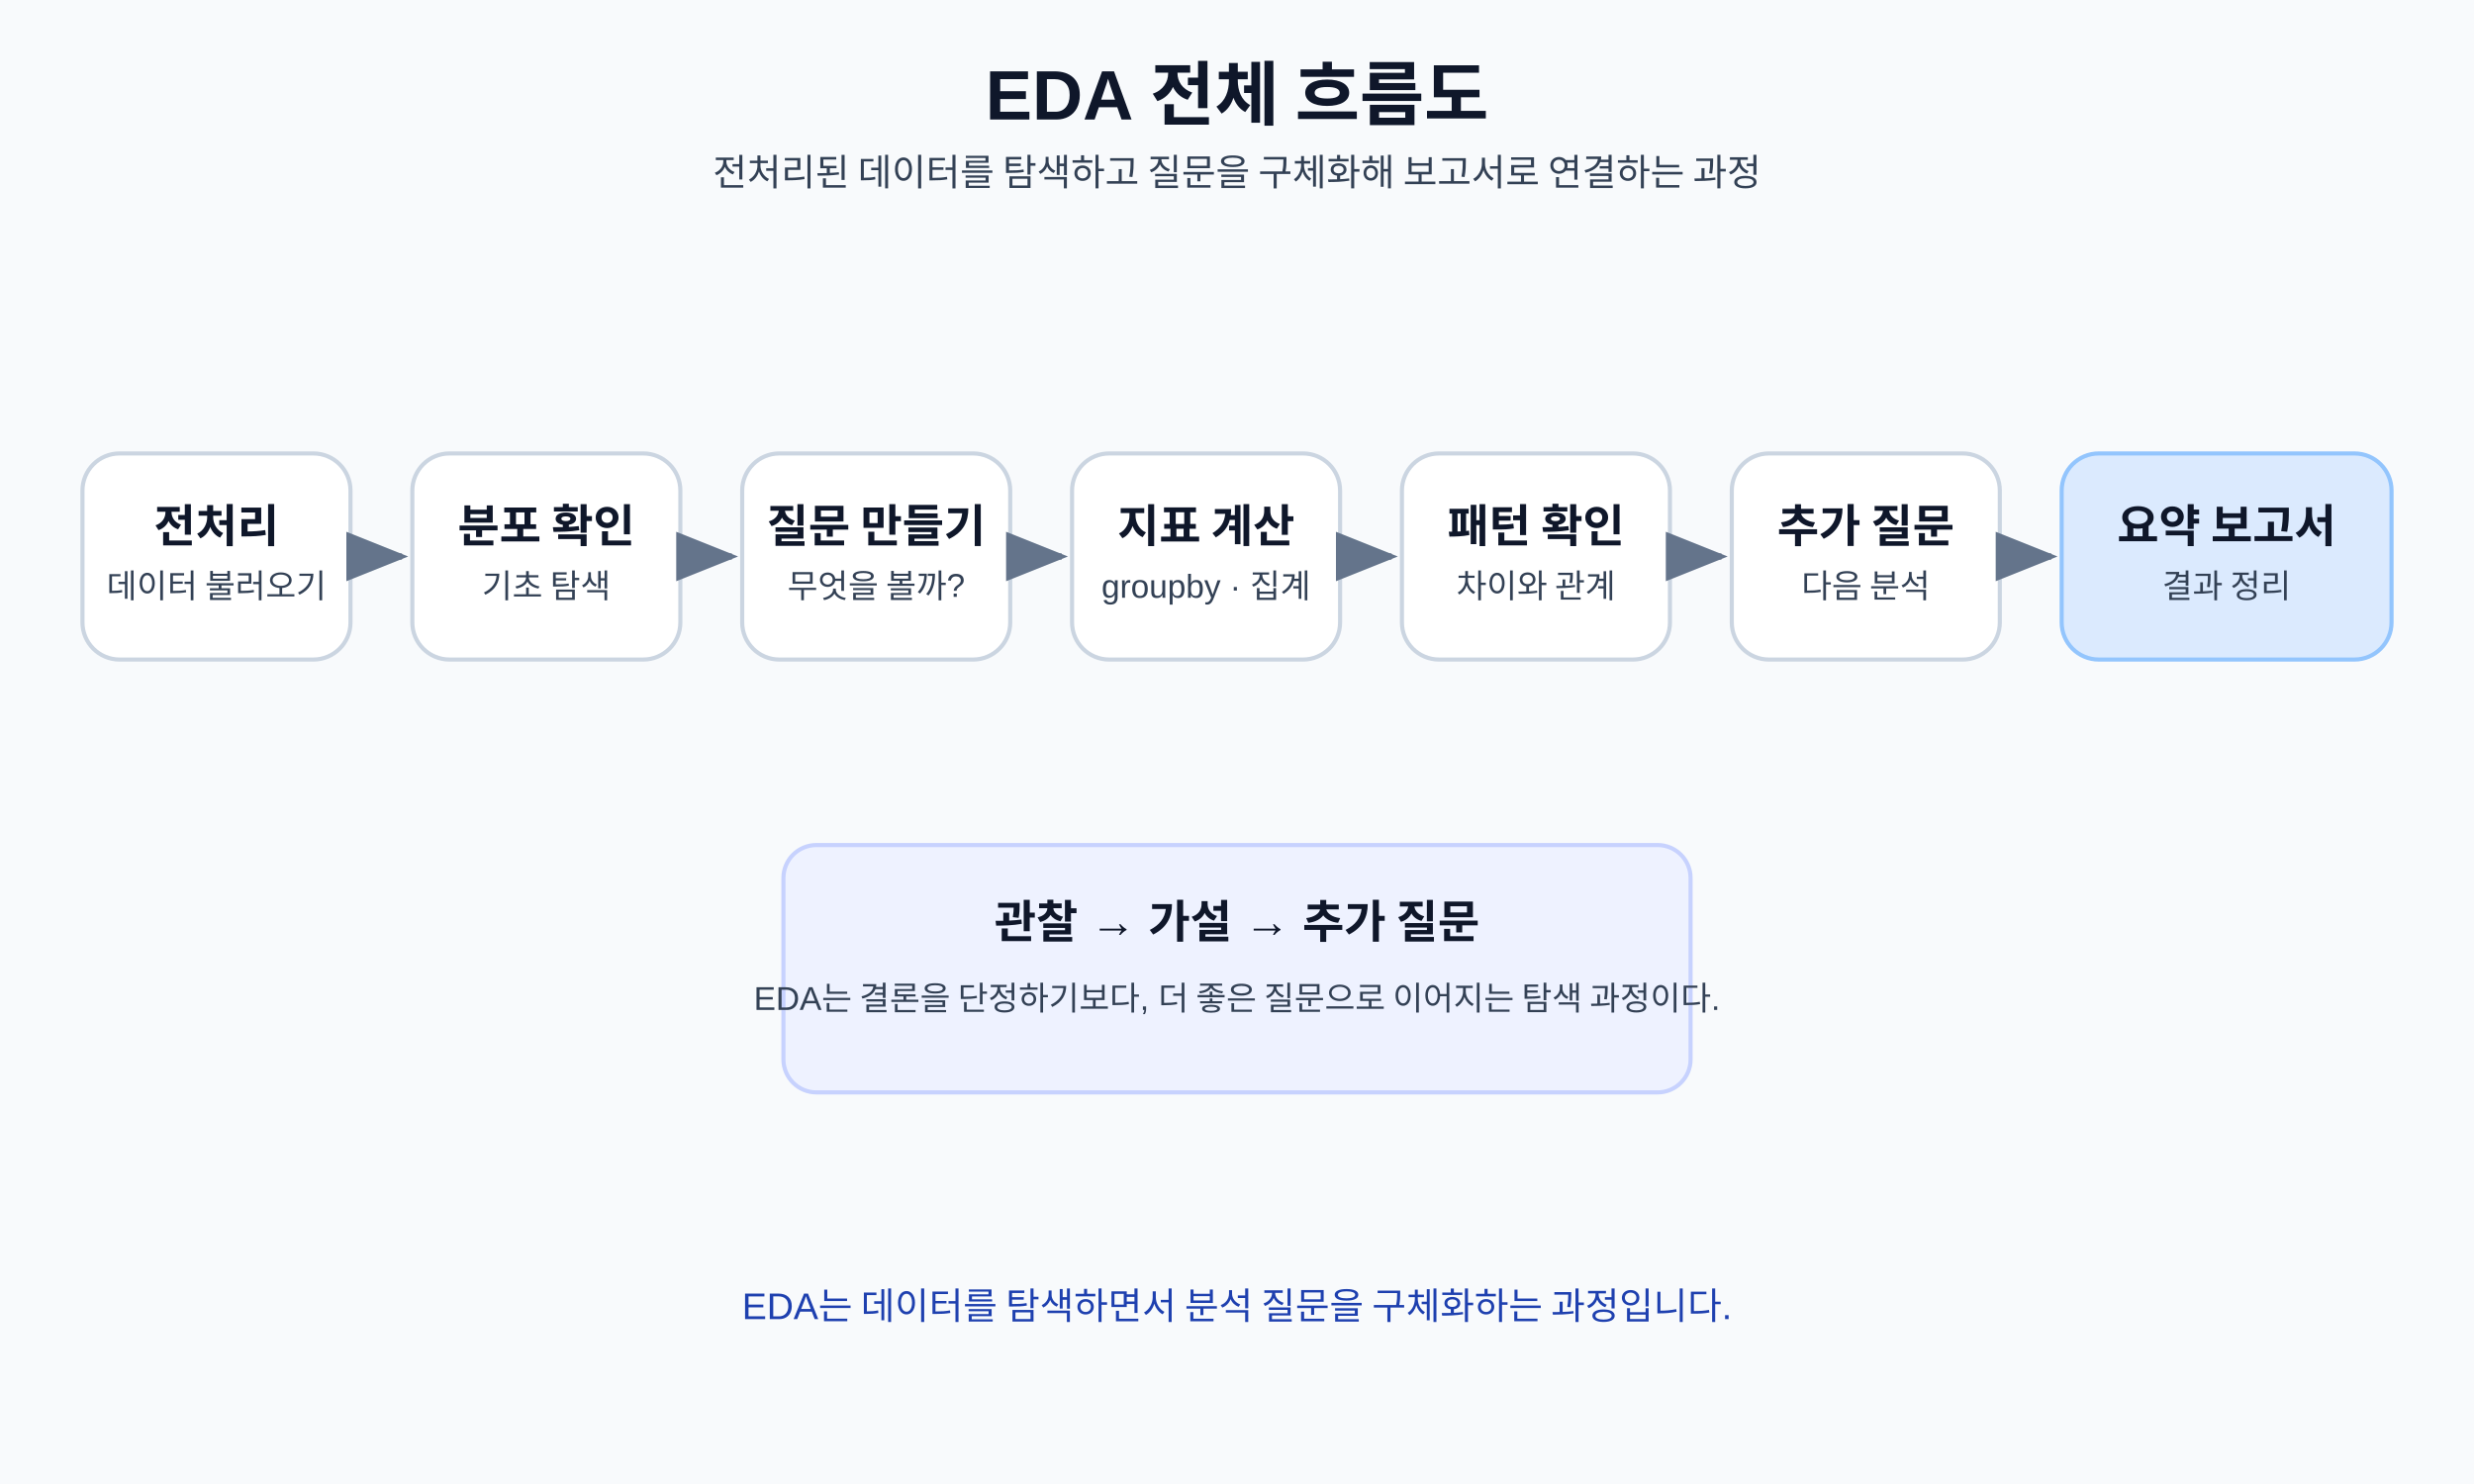
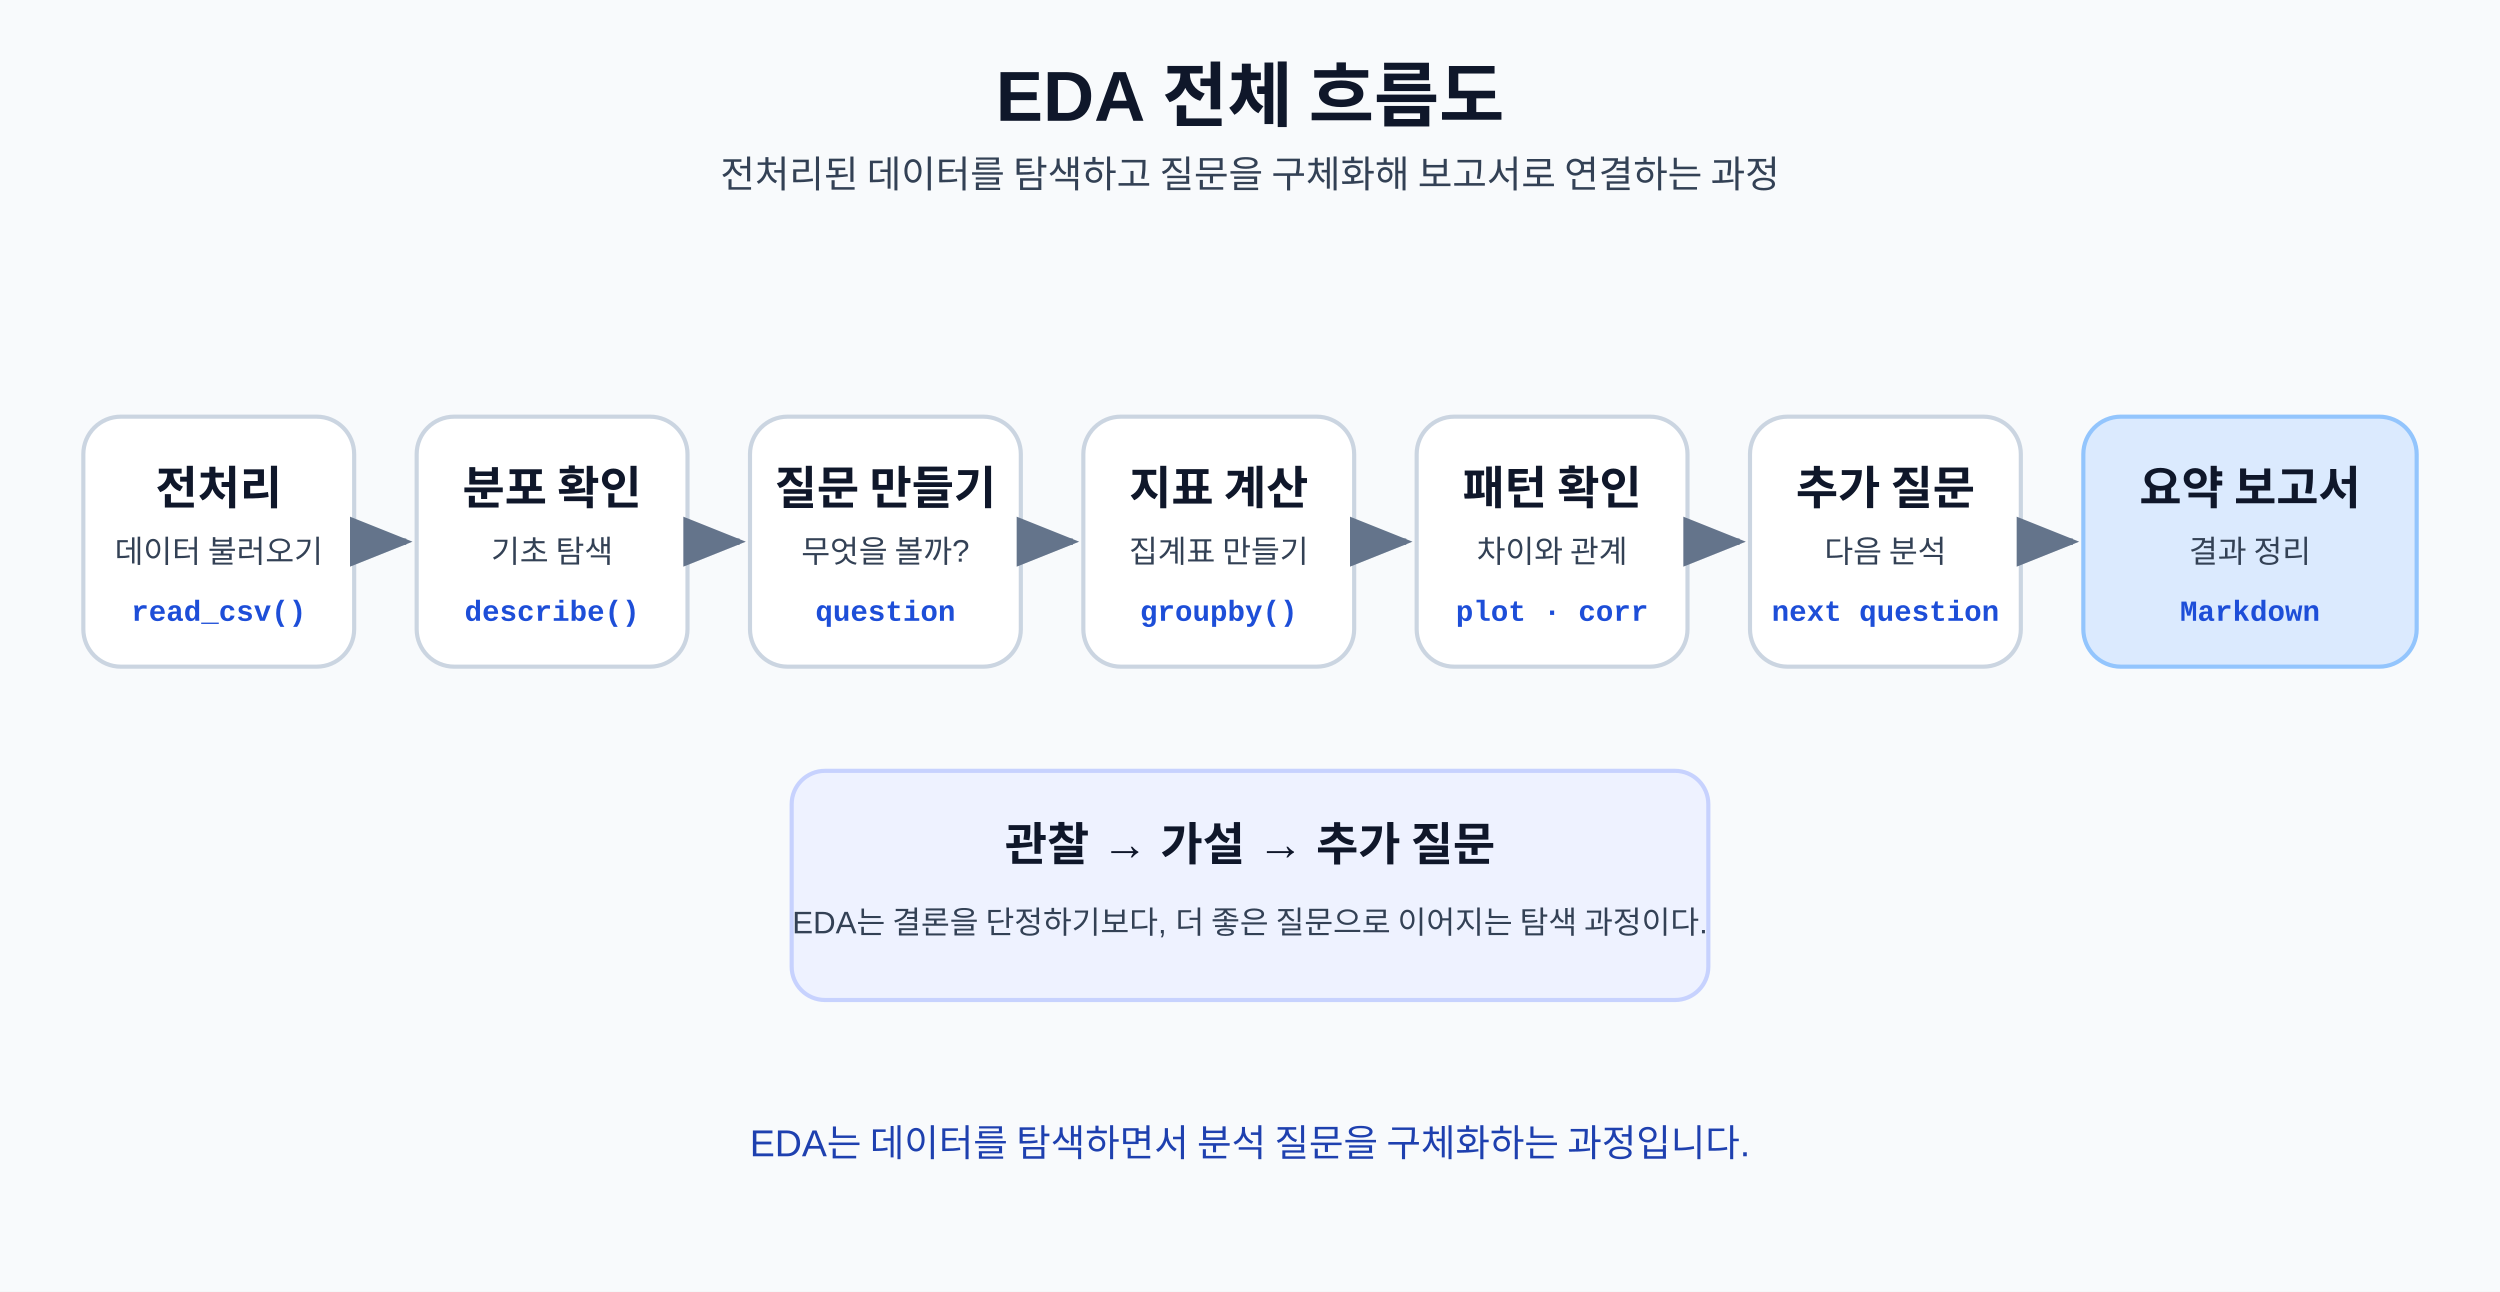
- <svg xmlns="http://www.w3.org/2000/svg" width="1200" height="720" viewBox="0 0 1200 720">
+ <svg xmlns="http://www.w3.org/2000/svg" width="1200" height="620" viewBox="0 0 1200 620">
  <defs>
    <style>
-       .bg{fill:#f8fafc}.title{font:700 34px Arial,'Noto Sans KR','Malgun Gothic',sans-serif;fill:#0f172a}.sub{font:500 18px Arial,'Noto Sans KR','Malgun Gothic',sans-serif;fill:#334155}.box{fill:#fff;stroke:#cbd5e1;stroke-width:2;rx:18;ry:18}.accent{fill:#dbeafe;stroke:#93c5fd;stroke-width:2;rx:18;ry:18}.note{fill:#eef2ff;stroke:#c7d2fe;stroke-width:2;rx:16;ry:16}.txt{font:700 22px Arial,'Noto Sans KR','Malgun Gothic',sans-serif;fill:#0f172a}.small{font:500 16px Arial,'Noto Sans KR','Malgun Gothic',sans-serif;fill:#334155}.caption{font:500 18px Arial,'Noto Sans KR','Malgun Gothic',sans-serif;fill:#1e40af}.arrow{stroke:#64748b;stroke-width:3;fill:none;marker-end:url(#a)}
+       .bg{fill:#f8fafc}.title{font:700 34px Arial,'Noto Sans KR','Malgun Gothic',sans-serif;fill:#0f172a}.sub{font:500 18px Arial,'Noto Sans KR','Malgun Gothic',sans-serif;fill:#334155}.box{fill:#fff;stroke:#cbd5e1;stroke-width:2;rx:18;ry:18}.accent{fill:#dbeafe;stroke:#93c5fd;stroke-width:2;rx:18;ry:18}.note{fill:#eef2ff;stroke:#c7d2fe;stroke-width:2;rx:16;ry:16}.txt{font:700 22px Arial,'Noto Sans KR','Malgun Gothic',sans-serif;fill:#0f172a}.small{font:500 15px Arial,'Noto Sans KR','Malgun Gothic',sans-serif;fill:#334155}.method{font:700 14px Consolas,'Courier New',monospace;fill:#1d4ed8}.caption{font:500 18px Arial,'Noto Sans KR','Malgun Gothic',sans-serif;fill:#1e40af}.arrow{stroke:#64748b;stroke-width:3;fill:none;marker-end:url(#a)}
    </style>
    <marker id="a" markerWidth="10" markerHeight="8" refX="9" refY="4" orient="auto">
      <polygon points="0 0,10 4,0 8" fill="#64748b" />
    </marker>
  </defs>
-   <rect class="bg" width="1200" height="720" />
+   <rect class="bg" width="1200" height="620" />
  <text x="600" y="58" text-anchor="middle" class="title">EDA 전체 흐름도</text>
  <text x="600" y="90" text-anchor="middle" class="sub">전처리된 데이터를 탐색하고 질문을 구체화해 보고서로 연결하는 과정</text>
-   <rect x="40" y="220" width="130" height="100" class="box" />
-   <text x="105" y="263" text-anchor="middle" class="txt">전처리</text>
-   <text x="105" y="290" text-anchor="middle" class="small">데이터 불러오기</text>
-   <rect x="200" y="220" width="130" height="100" class="box" />
-   <text x="265" y="263" text-anchor="middle" class="txt">분포 확인</text>
-   <text x="265" y="290" text-anchor="middle" class="small">기초 탐색</text>
-   <rect x="360" y="220" width="130" height="100" class="box" />
-   <text x="425" y="263" text-anchor="middle" class="txt">질문 만들기</text>
-   <text x="425" y="290" text-anchor="middle" class="small">무엇을 볼까?</text>
-   <rect x="520" y="220" width="130" height="100" class="box" />
-   <text x="585" y="263" text-anchor="middle" class="txt">지표 계산</text>
-   <text x="585" y="290" text-anchor="middle" class="small">groupby · 집계</text>
-   <rect x="680" y="220" width="130" height="100" class="box" />
-   <text x="745" y="263" text-anchor="middle" class="txt">패턴 확인</text>
-   <text x="745" y="290" text-anchor="middle" class="small">차이와 관계</text>
-   <rect x="840" y="220" width="130" height="100" class="box" />
-   <text x="905" y="263" text-anchor="middle" class="txt">추가 질문</text>
-   <text x="905" y="290" text-anchor="middle" class="small">다음 분석</text>
-   <rect x="1000" y="220" width="160" height="100" class="accent" />
-   <text x="1080" y="263" text-anchor="middle" class="txt">요약 보고서</text>
-   <text x="1080" y="290" text-anchor="middle" class="small">결과 정리</text>
-   <path class="arrow" d="M170 270H195" />
-   <path class="arrow" d="M330 270H355" />
-   <path class="arrow" d="M490 270H515" />
-   <path class="arrow" d="M650 270H675" />
-   <path class="arrow" d="M810 270H835" />
-   <path class="arrow" d="M970 270H995" />
-   <rect x="380" y="410" width="440" height="120" class="note" />
-   <text x="600" y="455" text-anchor="middle" class="txt">관찰 → 가설 → 추가 질문</text>
-   <text x="600" y="490" text-anchor="middle" class="small">EDA는 결론을 단정하기보다, 더 좋은 질문으로 이어지는 탐색 과정이다.</text>
-   <text x="600" y="640" text-anchor="middle" class="caption">EDA는 데이터를 탐색하면서 분석 질문을 구체화하는 과정입니다.</text>
+   <rect x="40" y="200" width="130" height="120" class="box" />
+   <text x="105" y="242" text-anchor="middle" class="txt">전처리</text>
+   <text x="105" y="270" text-anchor="middle" class="small">데이터 불러오기</text>
+   <text x="105" y="298" text-anchor="middle" class="method">read_csv()</text>
+   <rect x="200" y="200" width="130" height="120" class="box" />
+   <text x="265" y="242" text-anchor="middle" class="txt">분포 확인</text>
+   <text x="265" y="270" text-anchor="middle" class="small">기초 탐색</text>
+   <text x="265" y="298" text-anchor="middle" class="method">describe()</text>
+   <rect x="360" y="200" width="130" height="120" class="box" />
+   <text x="425" y="242" text-anchor="middle" class="txt">질문 만들기</text>
+   <text x="425" y="270" text-anchor="middle" class="small">무엇을 볼까?</text>
+   <text x="425" y="298" text-anchor="middle" class="method">question</text>
+   <rect x="520" y="200" width="130" height="120" class="box" />
+   <text x="585" y="242" text-anchor="middle" class="txt">지표 계산</text>
+   <text x="585" y="270" text-anchor="middle" class="small">집계표 만들기</text>
+   <text x="585" y="298" text-anchor="middle" class="method">groupby()</text>
+   <rect x="680" y="200" width="130" height="120" class="box" />
+   <text x="745" y="242" text-anchor="middle" class="txt">패턴 확인</text>
+   <text x="745" y="270" text-anchor="middle" class="small">차이와 관계</text>
+   <text x="745" y="298" text-anchor="middle" class="method">plot · corr</text>
+   <rect x="840" y="200" width="130" height="120" class="box" />
+   <text x="905" y="242" text-anchor="middle" class="txt">추가 질문</text>
+   <text x="905" y="270" text-anchor="middle" class="small">다음 분석</text>
+   <text x="905" y="298" text-anchor="middle" class="method">next question</text>
+   <rect x="1000" y="200" width="160" height="120" class="accent" />
+   <text x="1080" y="242" text-anchor="middle" class="txt">요약 보고서</text>
+   <text x="1080" y="270" text-anchor="middle" class="small">결과 정리</text>
+   <text x="1080" y="298" text-anchor="middle" class="method">Markdown</text>
+   <path class="arrow" d="M170 260H195" />
+   <path class="arrow" d="M330 260H355" />
+   <path class="arrow" d="M490 260H515" />
+   <path class="arrow" d="M650 260H675" />
+   <path class="arrow" d="M810 260H835" />
+   <path class="arrow" d="M970 260H995" />
+   <rect x="380" y="370" width="440" height="110" class="note" />
+   <text x="600" y="413" text-anchor="middle" class="txt">관찰 → 가설 → 추가 질문</text>
+   <text x="600" y="448" text-anchor="middle" class="small">EDA는 결론을 단정하기보다, 더 좋은 질문으로 이어지는 탐색 과정이다.</text>
+   <text x="600" y="555" text-anchor="middle" class="caption">EDA는 데이터를 탐색하면서 분석 질문을 구체화하는 과정입니다.</text>
</svg>
